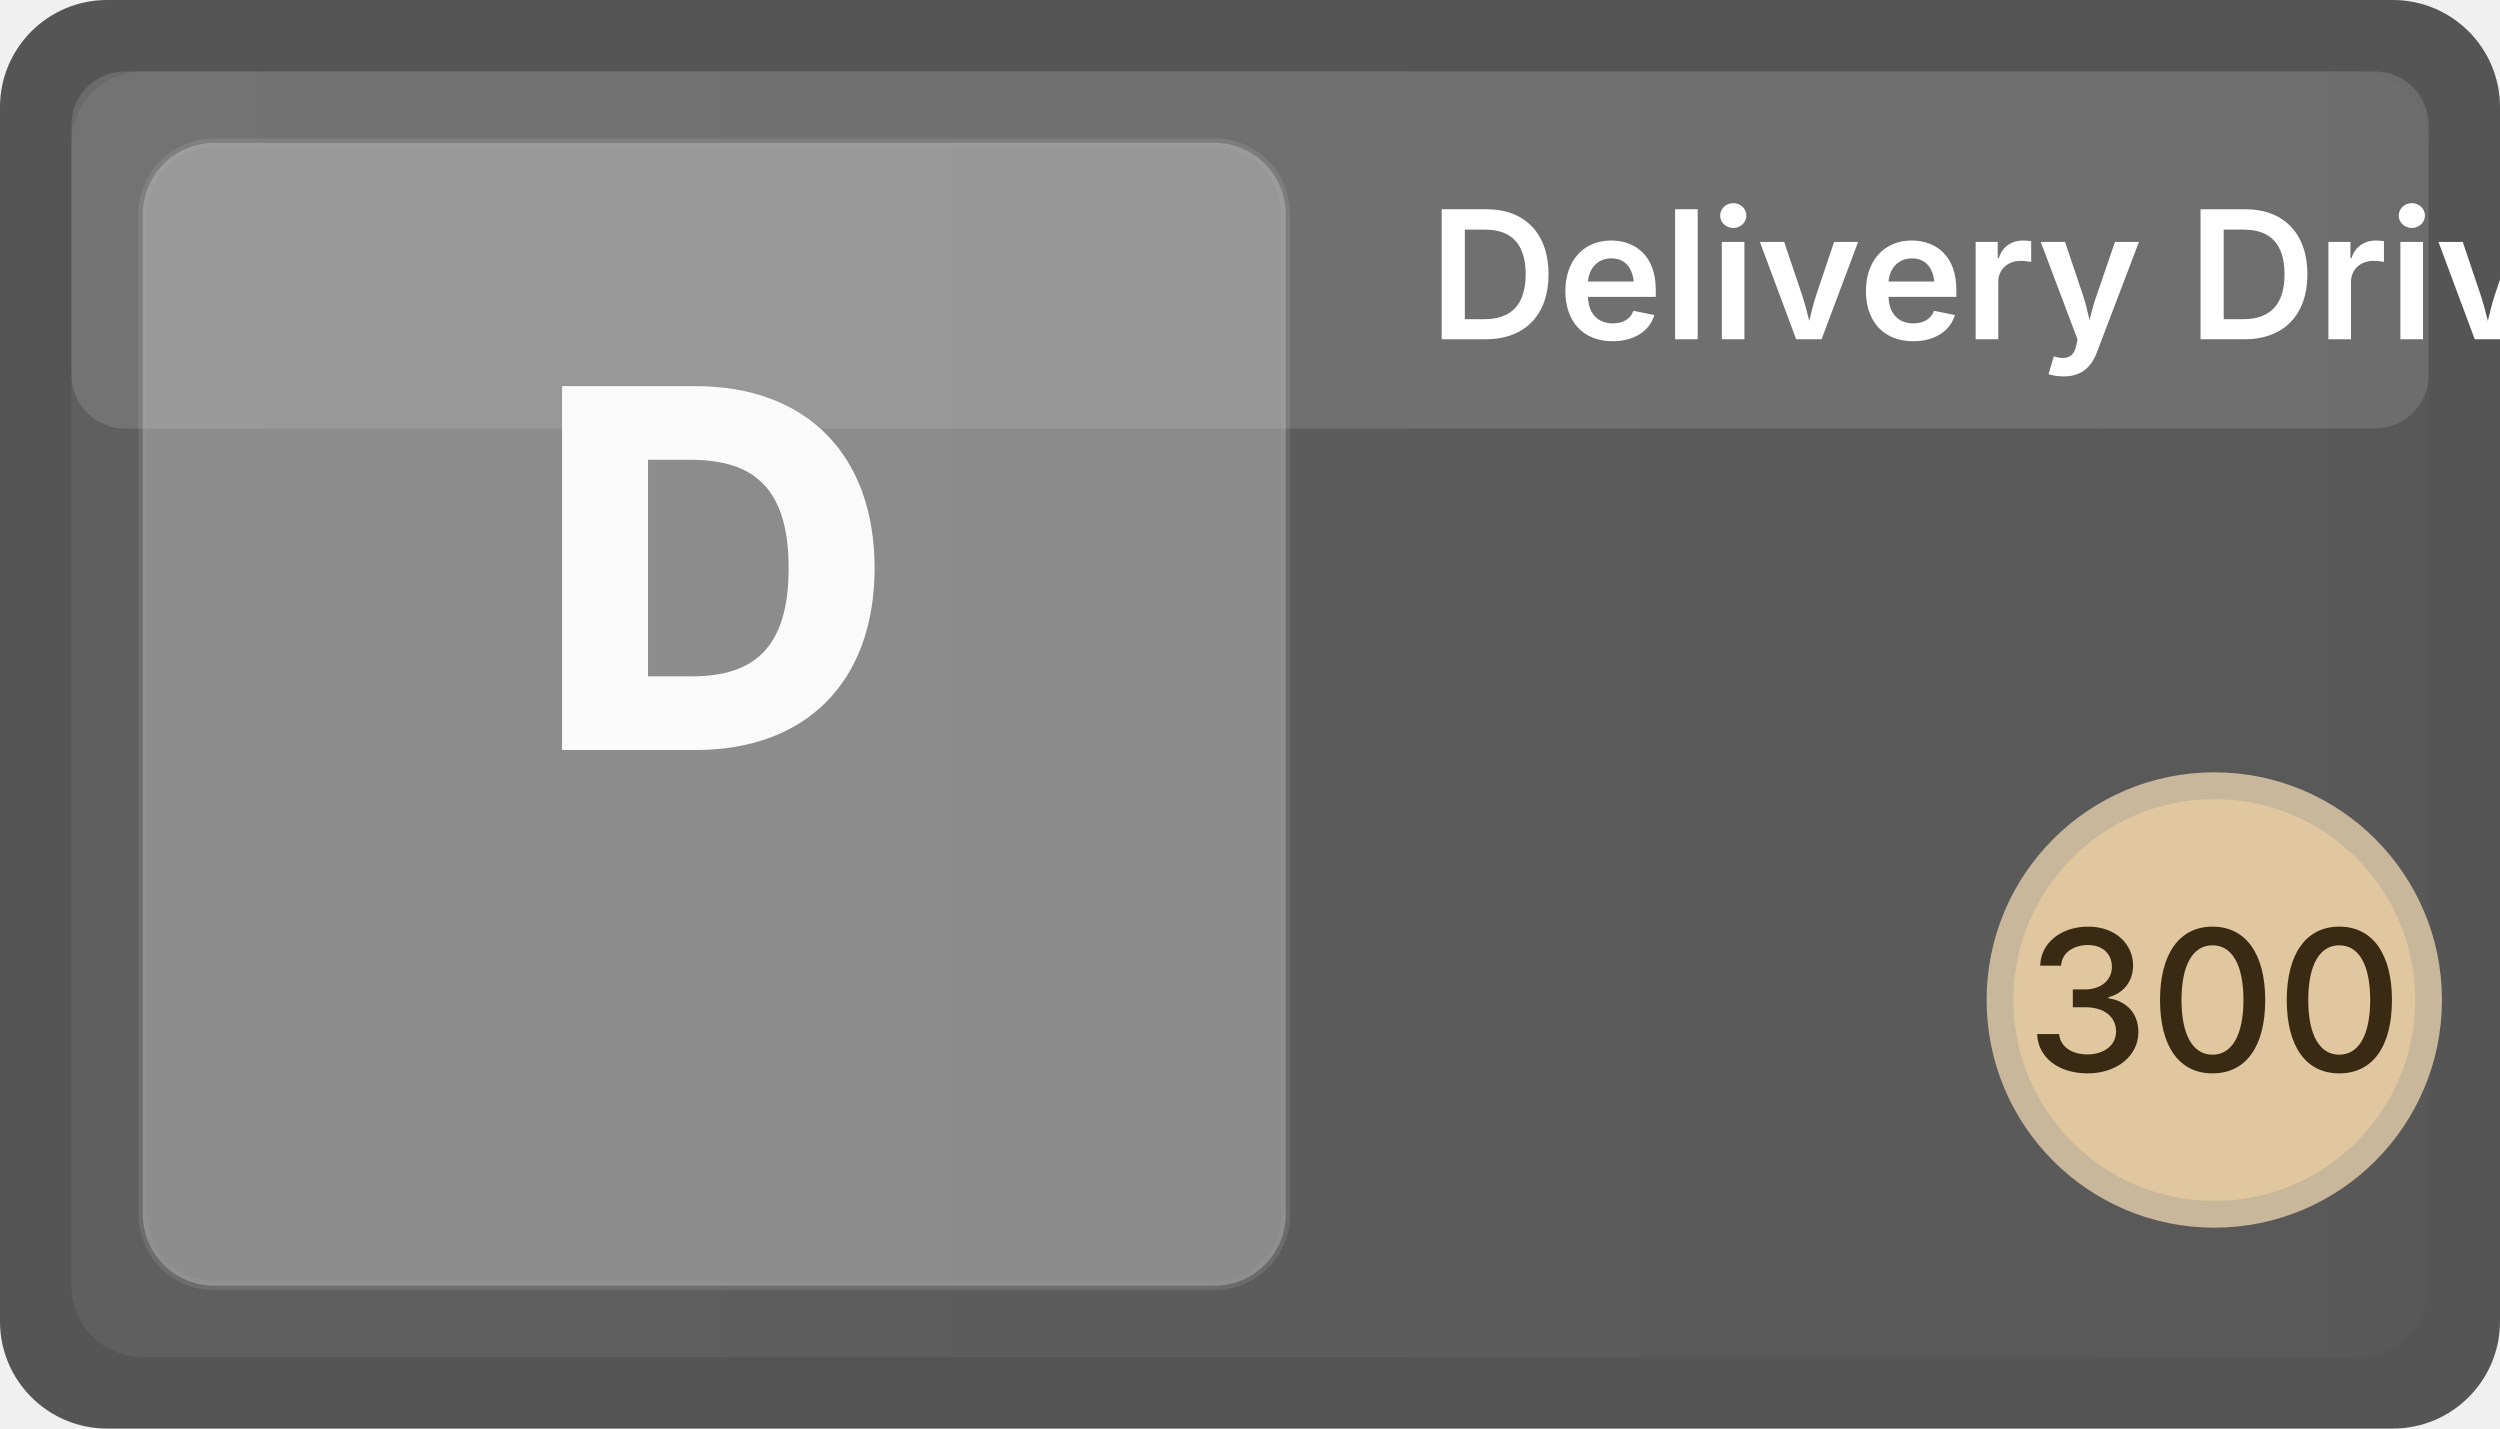
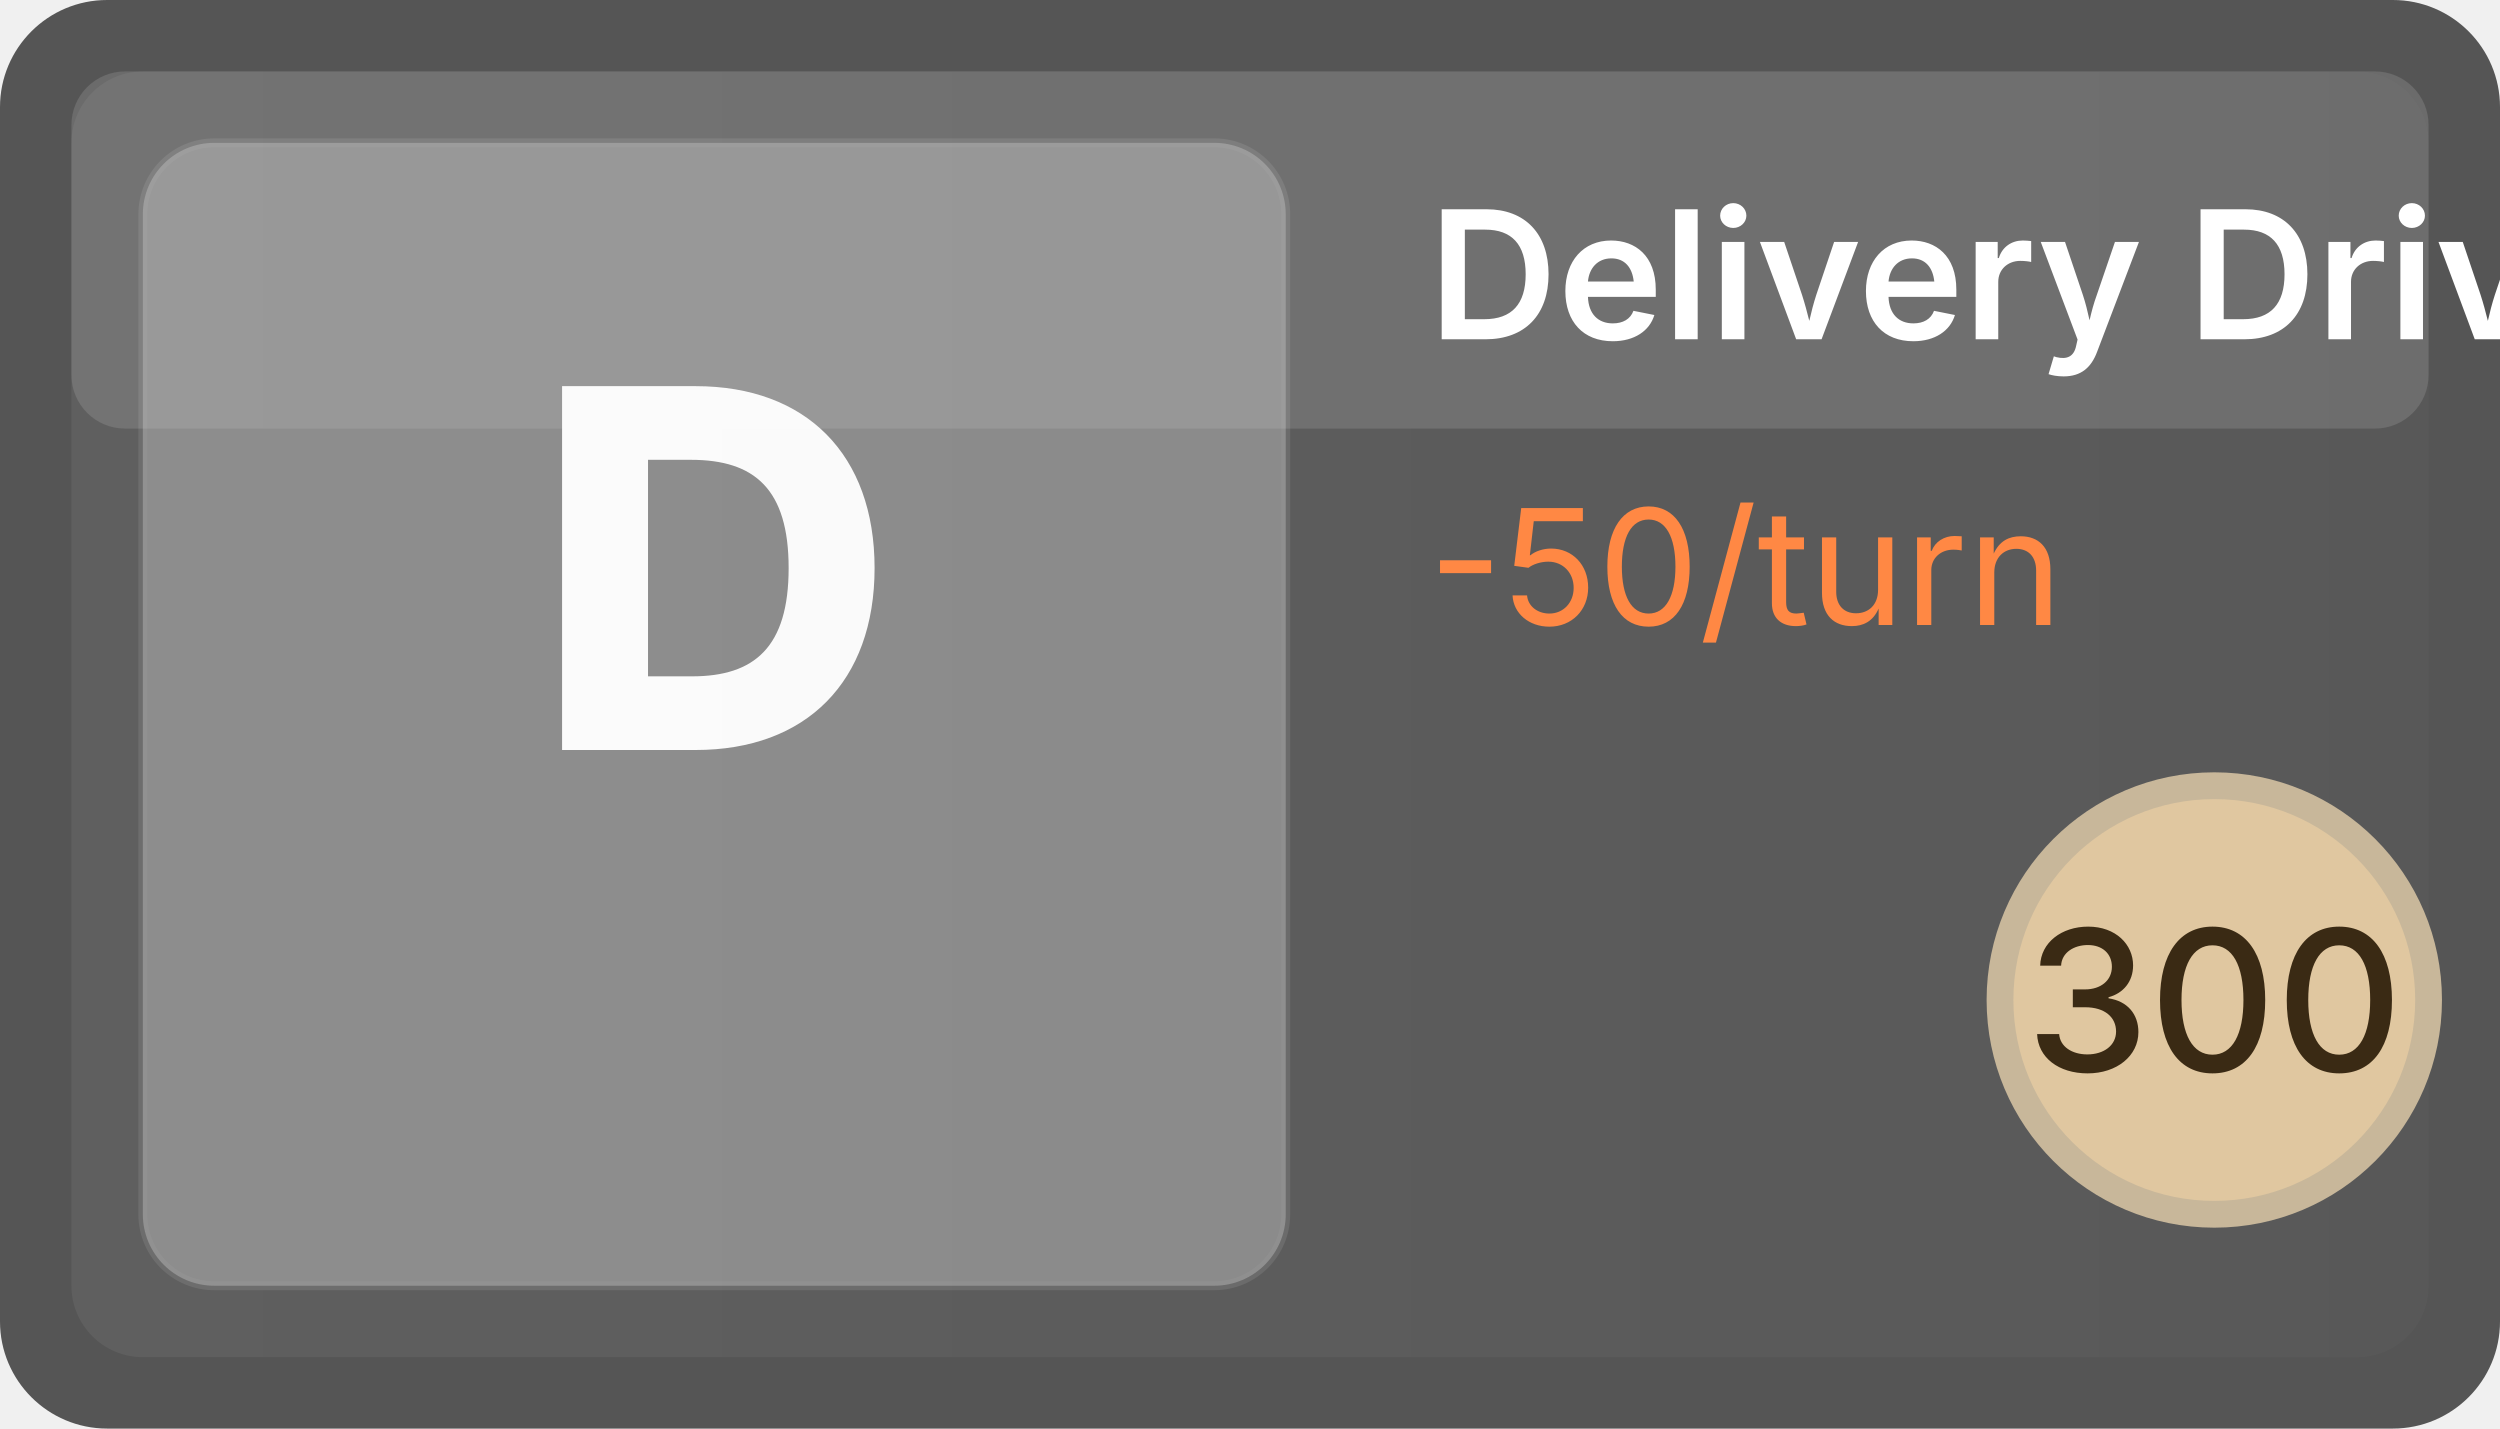
<svg xmlns="http://www.w3.org/2000/svg" width="140" height="80" viewBox="0 0 140 80" role="img" aria-label="Delivery Driver">
  <defs>
    <linearGradient id="g-staff-delivery" x1="0" x2="1">
      <stop offset="0" stop-color="#ffffff" stop-opacity="0.06" />
      <stop offset="1" stop-color="#ffffff" stop-opacity="0.02" />
    </linearGradient>
  </defs>
  <rect x="0" y="0" width="140" height="80" rx="6" ry="6" fill="#555555" />
  <rect x="4" y="4" width="132" height="72" rx="4" ry="4" fill="url(#g-staff-delivery)" />
  <rect x="4" y="4" width="132" height="20" rx="3" ry="3" fill="#cccccc" opacity="0.18" />
  <g class="ms-card-graphic" aria-hidden="true">
    <rect x="8" y="8" width="64" height="64" rx="4" ry="4" fill="#cccccc" opacity="0.42" stroke="#ffffff" stroke-width="0.5" stroke-opacity="0.22" />
    <text x="40" y="42" font-family="Inter, Segoe UI, Arial, sans-serif" font-size="28" fill="#ffffff" font-weight="800" text-anchor="middle" opacity="0.96">D</text>
  </g>
  <text x="80" y="19" font-family="Inter, Segoe UI, Arial, sans-serif" font-size="10" fill="#ffffff" font-weight="600" text-anchor="start">Delivery Driver</text>
+   <text x="80" y="35" font-family="Inter, Segoe UI, Arial, sans-serif" font-size="9" fill="#ff8844" font-weight="400" text-anchor="start">-50/turn</text>
  <circle cx="124" cy="56" r="12" fill="#e0c7a0" stroke="#c8b79a" stroke-width="1.5" />
  <text x="124" y="60" font-family="Inter, Segoe UI, Arial, sans-serif" font-size="11" fill="#3a2a14" text-anchor="middle" font-weight="500">300</text>
</svg>
